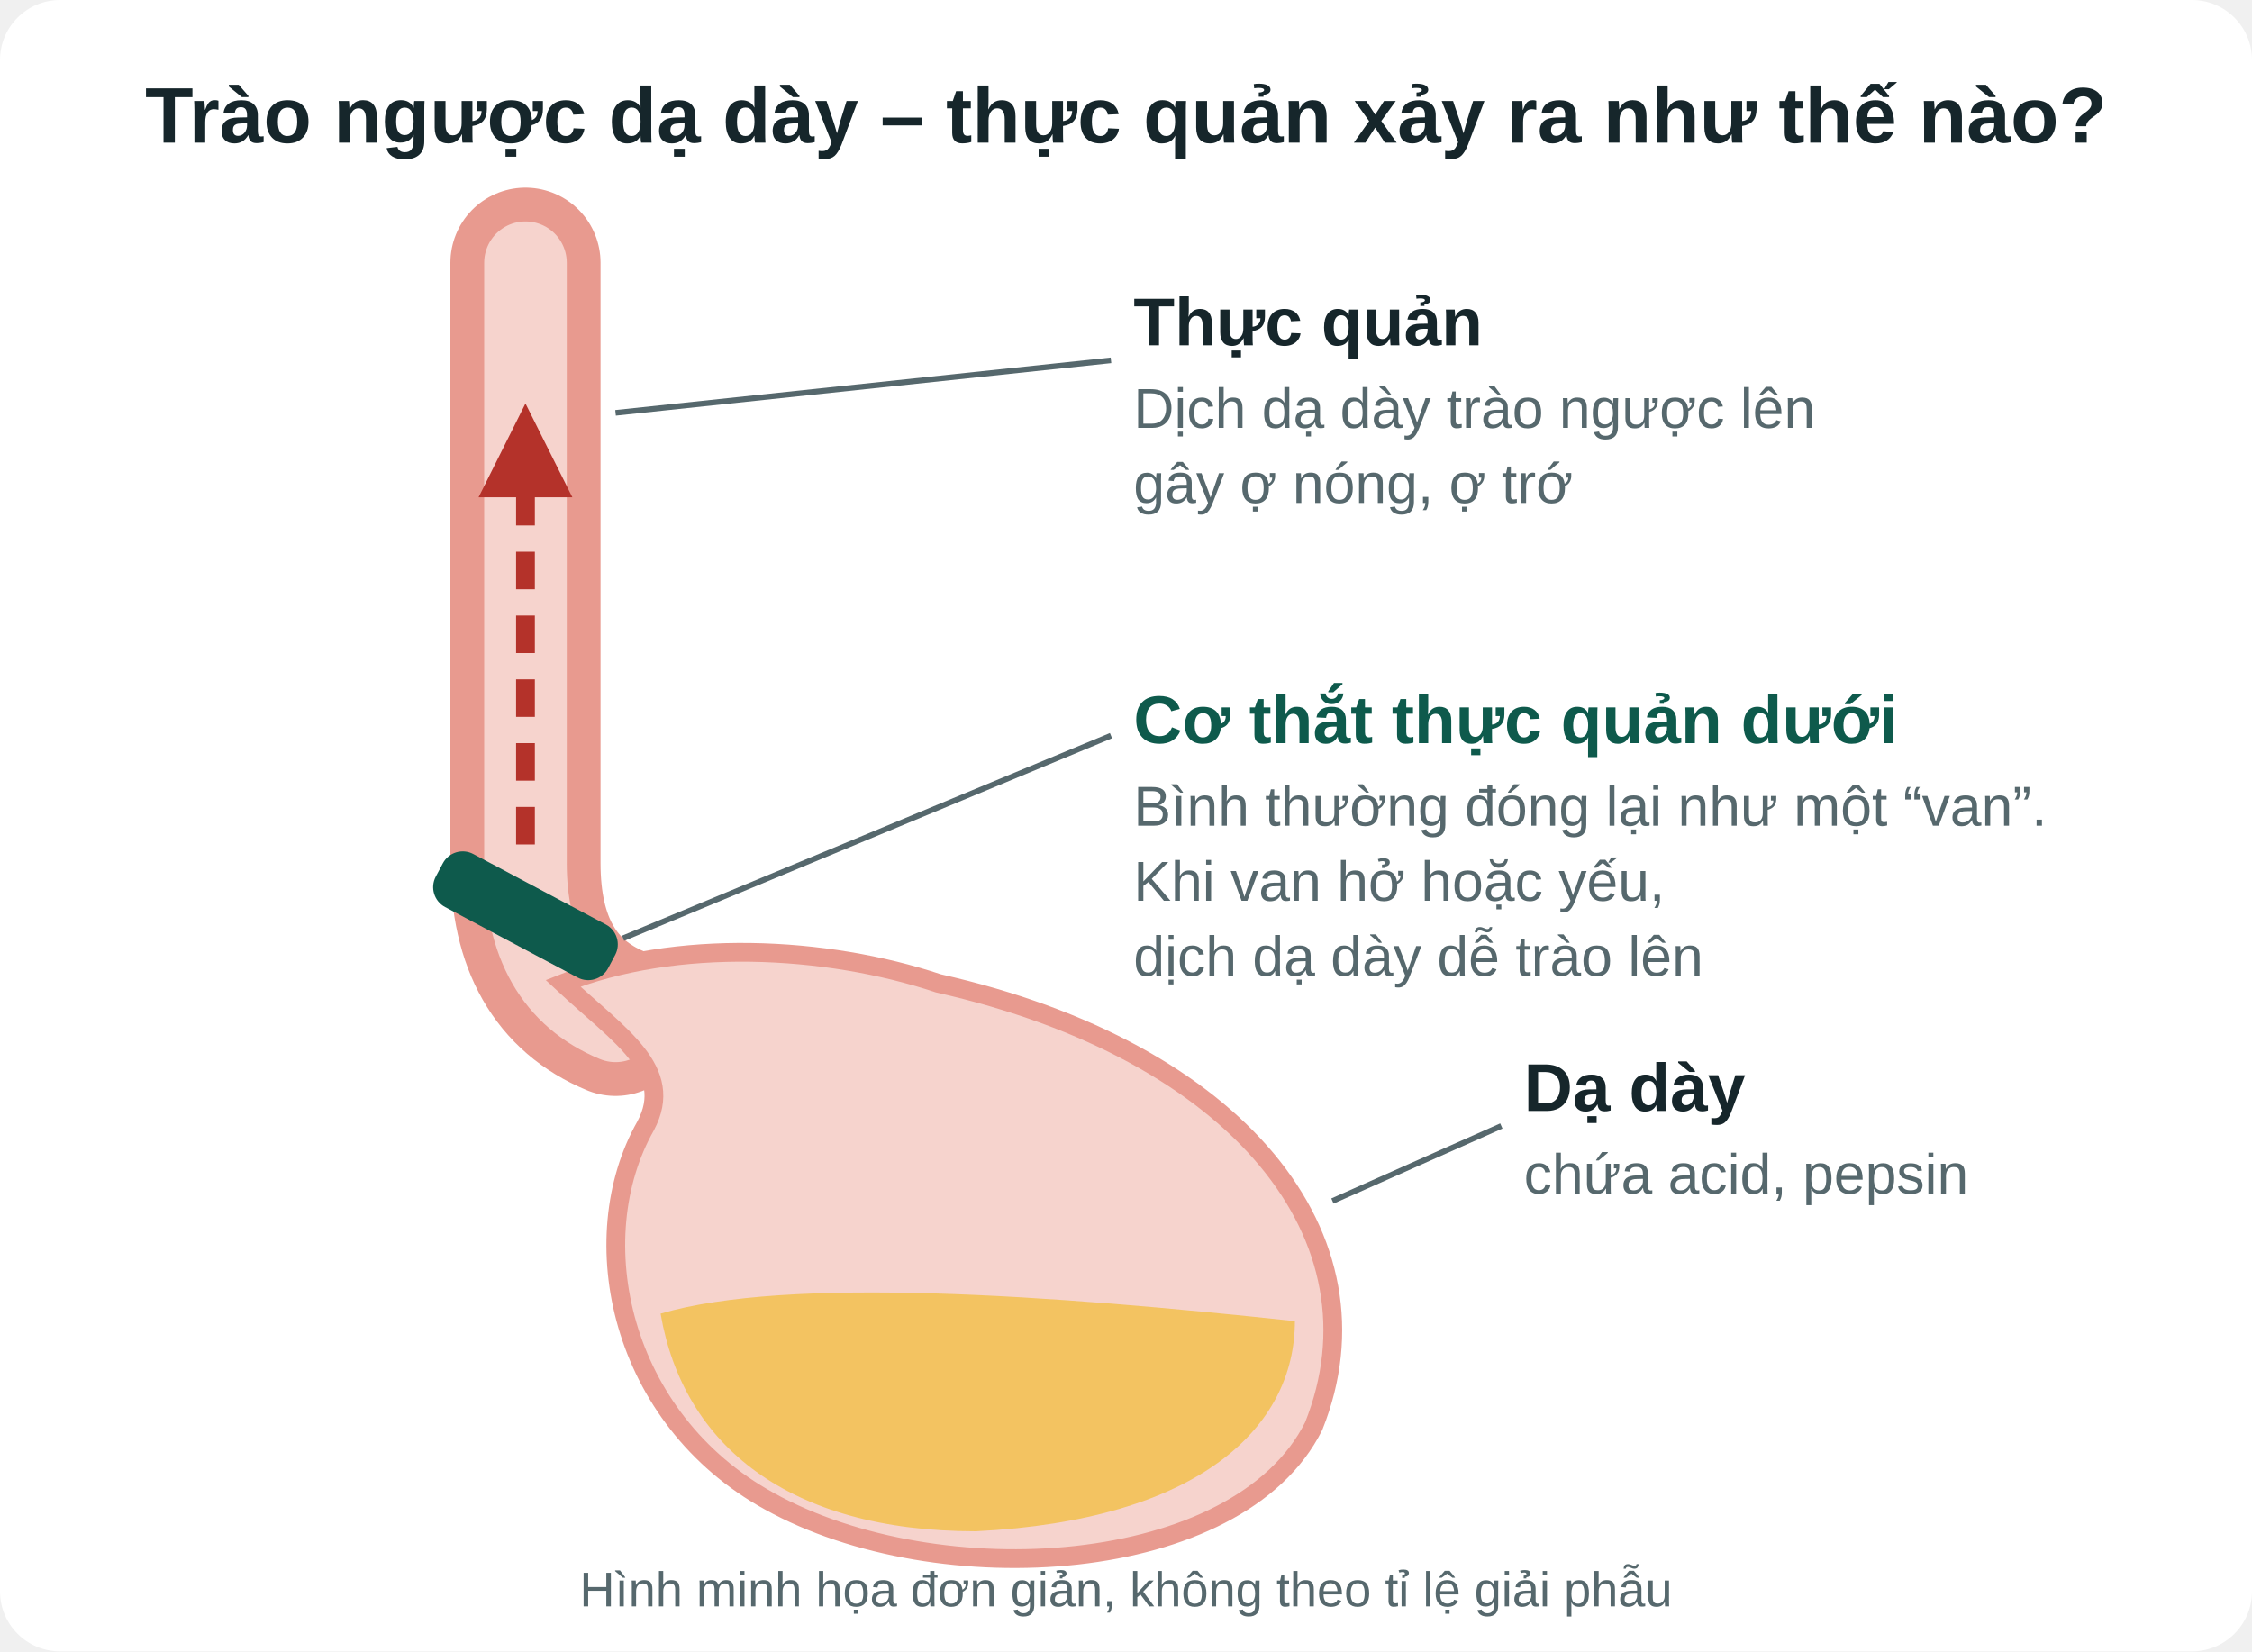
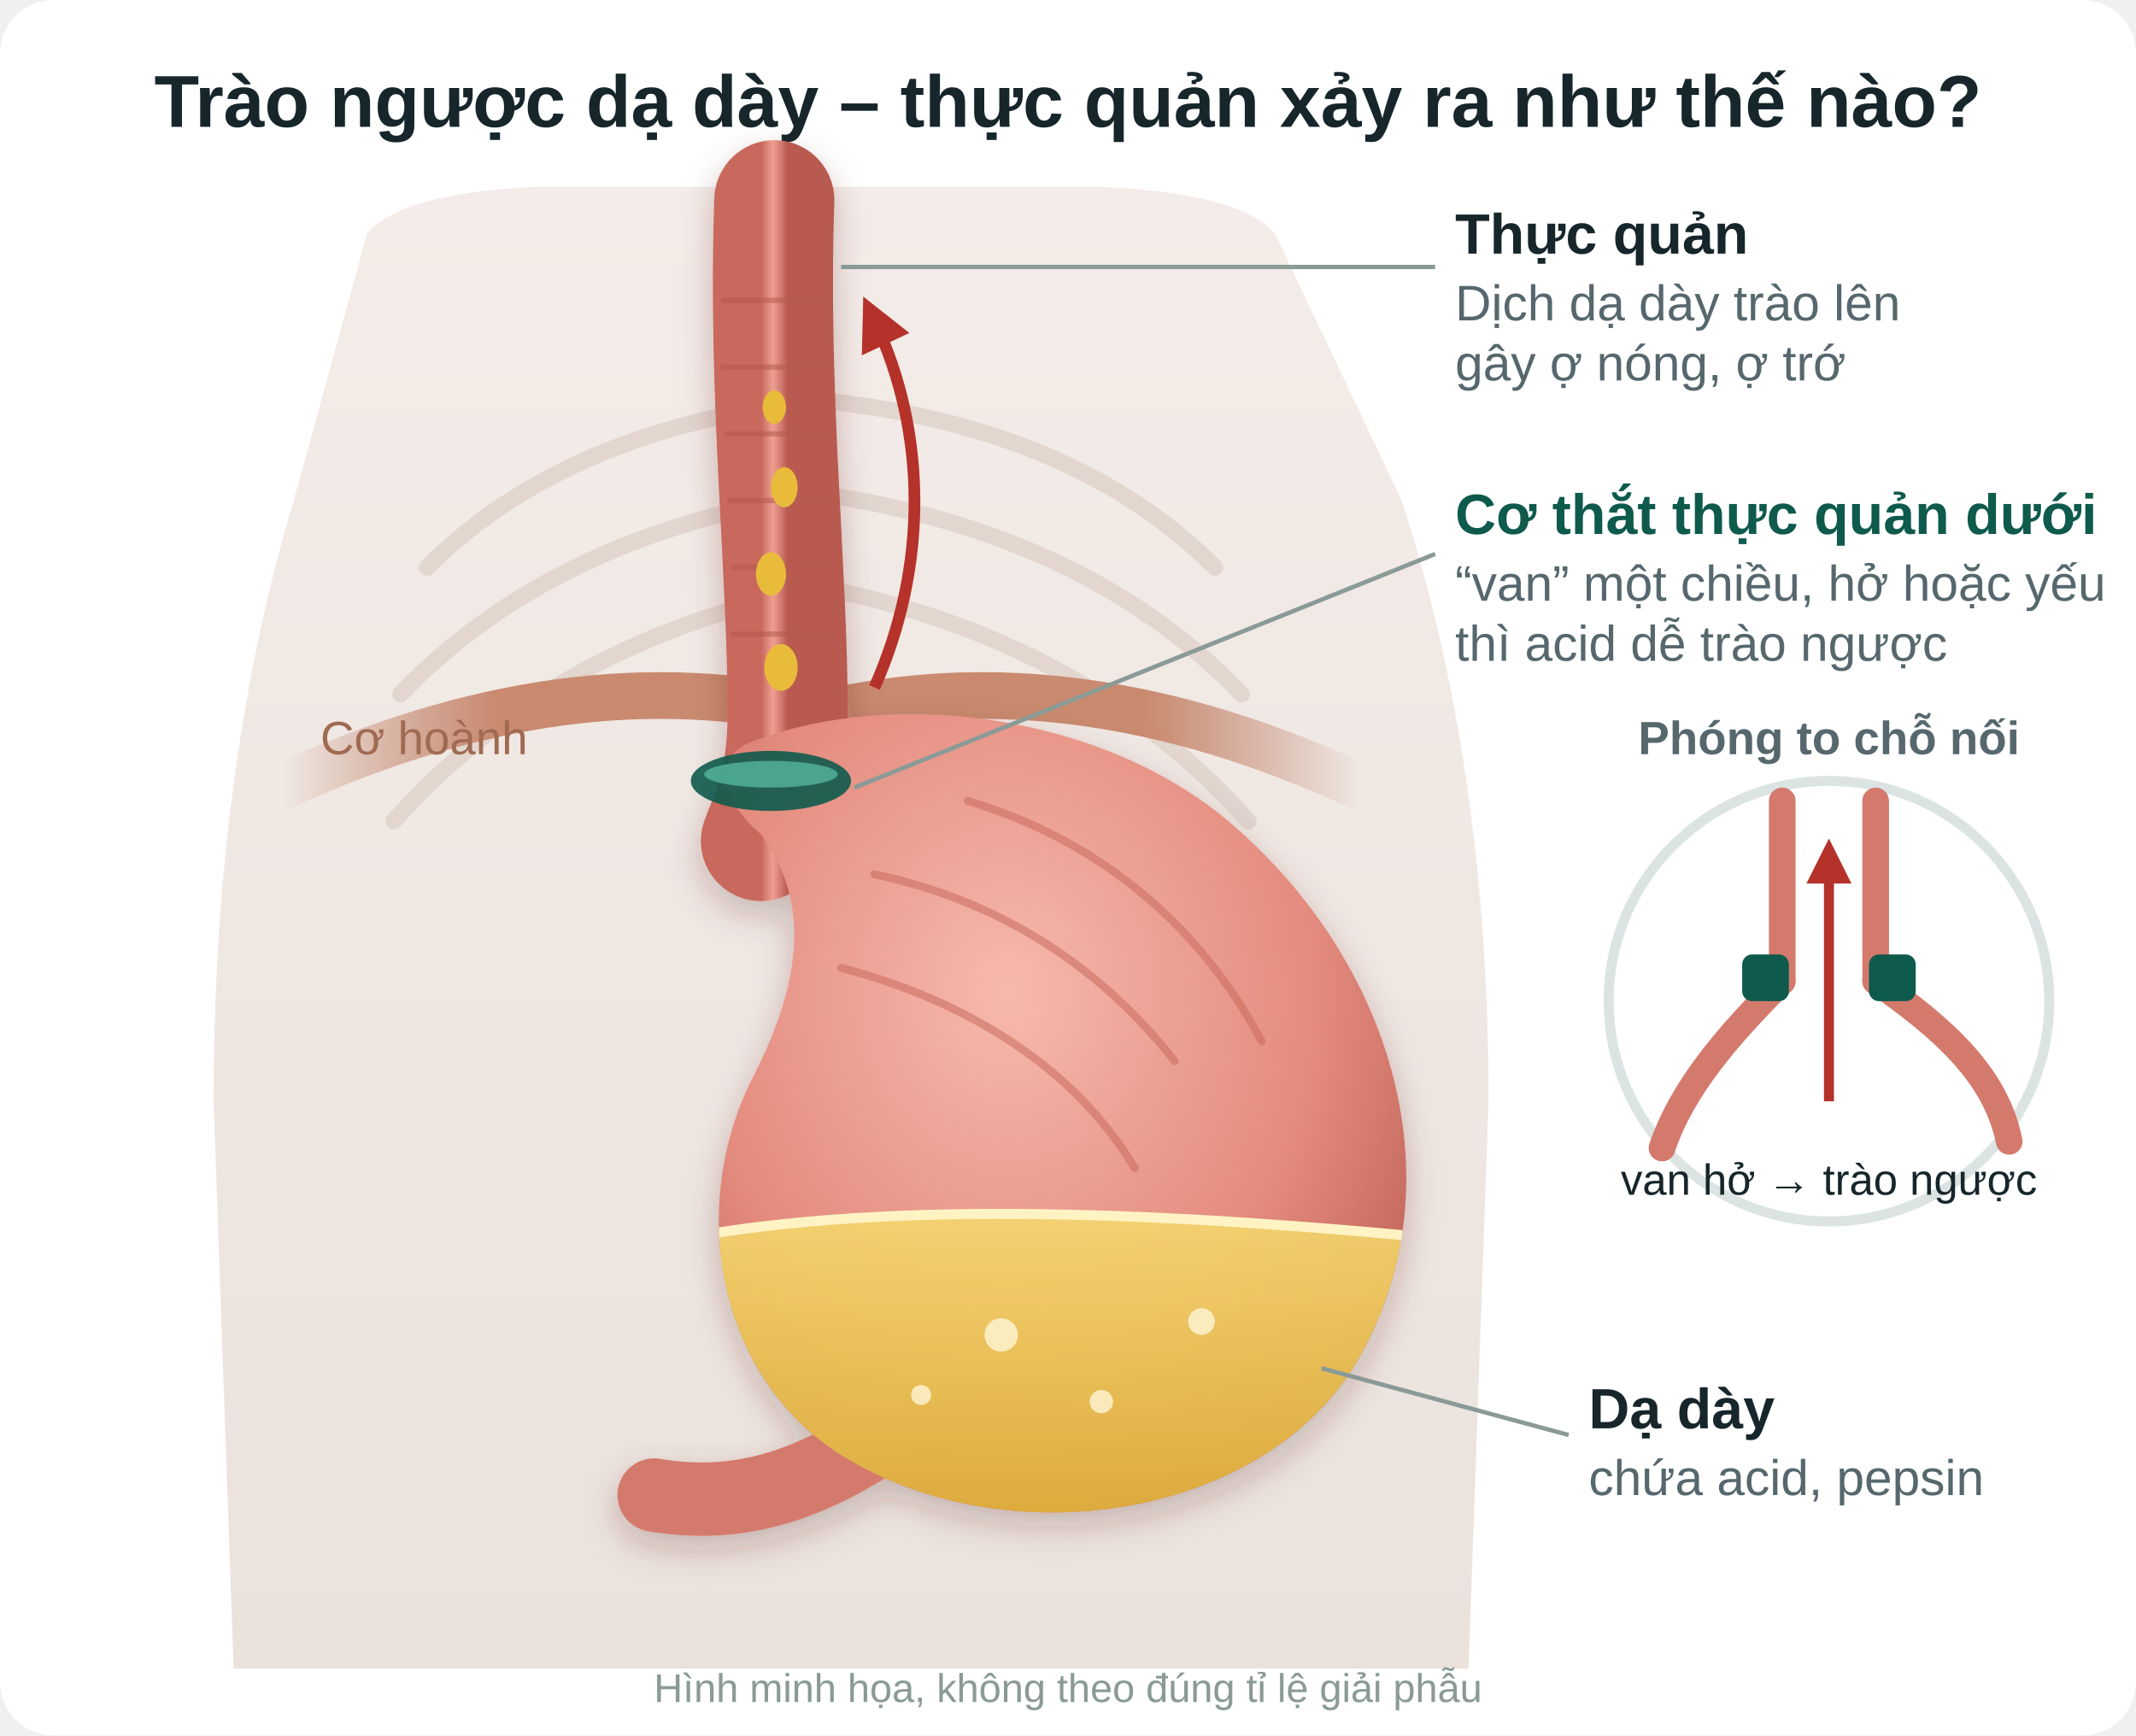
- <svg xmlns="http://www.w3.org/2000/svg" viewBox="0 0 600 440" font-family="Be Vietnam Pro, Arial, Helvetica, sans-serif">
-   <rect width="600" height="440" rx="16" fill="#ffffff" />
-   <text x="300" y="38" text-anchor="middle" font-size="21" font-weight="700" fill="#16262b">Trào ngược dạ dày – thực quản xảy ra như thế nào?</text>
-   <g transform="translate(-50 0)">
-     <path d="M190 70 L190 230 Q190 262 214 272" fill="none" stroke="#e89a8f" stroke-width="40" stroke-linecap="round" />
-     <path d="M190 70 L190 230 Q190 262 214 272" fill="none" stroke="#f6d3cd" stroke-width="22" stroke-linecap="round" />
-     <path d="M200 262 C230 250 270 252 300 262 C380 280 420 330 400 380 C380 420 300 425 255 400 C215 378 205 330 222 300 C230 285 215 276 200 262 Z" fill="#f6d3cd" stroke="#e89a8f" stroke-width="5" />
-     <path d="M226 350 C260 340 330 345 395 352 C395 380 370 405 310 408 C260 408 232 385 226 350 Z" fill="#f2c14e" opacity=".85" />
-     <rect x="164" y="236" width="52" height="16" rx="6" fill="#0e5a4c" transform="rotate(28 190 244)" />
-     <path d="M190 225 L190 120" stroke="#b4322a" stroke-width="5" fill="none" marker-end="url(#a)" stroke-dasharray="10 7" />
-     <defs>
-       <marker id="a" viewBox="0 0 10 10" refX="5" refY="5" markerWidth="5" markerHeight="5" orient="auto-start-reverse">
-         <path d="M0 0 L10 5 L0 10 z" fill="#b4322a" />
-       </marker>
-     </defs>
+ <svg xmlns="http://www.w3.org/2000/svg" viewBox="0 0 640 520" font-family="Be Vietnam Pro, Arial, Helvetica, sans-serif">
+   <defs>
+     <linearGradient id="eso" x1="0" x2="1">
+       <stop offset="0" stop-color="#c9675c" />
+       <stop offset=".45" stop-color="#ef9f92" />
+       <stop offset="1" stop-color="#b85a50" />
+     </linearGradient>
+     <radialGradient id="sto" cx=".42" cy=".35" r=".75">
+       <stop offset="0" stop-color="#f7b9ad" />
+       <stop offset=".6" stop-color="#e38b7e" />
+       <stop offset="1" stop-color="#b85a50" />
+     </radialGradient>
+     <linearGradient id="acid" x1="0" y1="0" x2="0" y2="1">
+       <stop offset="0" stop-color="#f5d76e" />
+       <stop offset="1" stop-color="#d9a72b" />
+     </linearGradient>
+     <linearGradient id="dia" x1="0" x2="1">
+       <stop offset="0" stop-color="#b9785f" stop-opacity="0" />
+       <stop offset=".2" stop-color="#c98a6f" />
+       <stop offset=".8" stop-color="#c98a6f" />
+       <stop offset="1" stop-color="#b9785f" stop-opacity="0" />
+     </linearGradient>
+     <linearGradient id="skin" x1="0" x2="0" y1="0" y2="1">
+       <stop offset="0" stop-color="#f3ece8" />
+       <stop offset="1" stop-color="#ebe2dc" />
+     </linearGradient>
+     <filter id="sh" x="-20%" y="-20%" width="140%" height="140%">
+       <feDropShadow dx="0" dy="4" stdDeviation="5" flood-color="#5a2a24" flood-opacity=".25" />
+     </filter>
+     <clipPath id="stoClip">
+       <path d="M228 250 C214 238 214 226 226 222 C268 206 330 214 368 246 C420 290 438 360 404 412 C374 456 300 466 252 436 C214 412 206 360 226 322 C236 302 246 274 228 250 Z" />
+     </clipPath>
+     <marker id="ar" viewBox="0 0 10 10" refX="5" refY="5" markerWidth="4.5" markerHeight="4.5" orient="auto">
+       <path d="M0 0 L10 5 L0 10 z" fill="#b4322a" />
+     </marker>
+   </defs>
+   <rect width="640" height="520" rx="16" fill="#ffffff" />
+   <text x="320" y="38" text-anchor="middle" font-size="22" font-weight="700" fill="#16262b">Trào ngược dạ dày – thực quản xảy ra như thế nào?</text>
+   <path d="M110 70 Q120 58 160 56 L330 56 Q372 58 382 70 L420 150 Q446 230 446 330 L440 500 L70 500 L64 330 Q64 230 88 150 Z" fill="url(#skin)" />
+   <g fill="none" stroke="#e2d6cf" stroke-width="5" stroke-linecap="round">
+     <path d="M246 120 Q170 128 128 170" />
+     <path d="M246 148 Q166 160 120 208" />
+     <path d="M246 176 Q166 192 118 246" />
+     <path d="M246 120 Q322 128 364 170" />
+     <path d="M246 148 Q326 160 372 208" />
+     <path d="M246 176 Q326 192 374 246" />
  </g>
-   <line x1="164" y1="110" x2="296" y2="96" stroke="#56686d" stroke-width="1.5" />
-   <text x="302" y="92" font-size="18" font-weight="600" fill="#16262b">Thực quản</text>
-   <text x="302" y="114" font-size="15" fill="#56686d">Dịch dạ dày trào ngược lên</text>
-   <text x="302" y="134" font-size="15" fill="#56686d">gây ợ nóng, ợ trớ</text>
-   <line x1="166" y1="250" x2="296" y2="196" stroke="#56686d" stroke-width="1.5" />
-   <text x="302" y="198" font-size="18" font-weight="600" fill="#0e5a4c">Cơ thắt thực quản dưới</text>
-   <text x="302" y="220" font-size="15" fill="#56686d">Bình thường đóng lại như một “van”.</text>
-   <text x="302" y="240" font-size="15" fill="#56686d">Khi van hở hoặc yếu,</text>
-   <text x="302" y="260" font-size="15" fill="#56686d">dịch dạ dày dễ trào lên</text>
-   <line x1="355" y1="320" x2="400" y2="300" stroke="#56686d" stroke-width="1.5" />
-   <text x="406" y="296" font-size="18" font-weight="600" fill="#16262b">Dạ dày</text>
-   <text x="406" y="318" font-size="15" fill="#56686d">chứa acid, pepsin</text>
-   <text x="300" y="428" text-anchor="middle" font-size="13" fill="#56686d">Hình minh họa đơn giản, không theo tỉ lệ giải phẫu</text>
+   <path d="M84 236 Q170 196 246 214 Q322 196 408 236" fill="none" stroke="url(#dia)" stroke-width="14" stroke-linecap="round" />
+   <g filter="url(#sh)">
+     <path d="M232 60 C230 120 236 170 236 214 C236 236 230 246 228 252" fill="none" stroke="url(#eso)" stroke-width="36" stroke-linecap="round" />
+     <g stroke="#b55a4f" stroke-width="1.6" opacity=".55">
+       <path d="M216 90 h32" />
+       <path d="M216 110 h32" />
+       <path d="M217 130 h32" />
+       <path d="M218 150 h32" />
+       <path d="M219 170 h32" />
+       <path d="M219 190 h32" />
+     </g>
+     <path d="M228 250 C214 238 214 226 226 222 C268 206 330 214 368 246 C420 290 438 360 404 412 C374 456 300 466 252 436 C214 412 206 360 226 322 C236 302 246 274 228 250 Z" fill="url(#sto)" />
+     <path d="M262 432 C240 446 220 452 196 448" fill="none" stroke="#d47a6d" stroke-width="22" stroke-linecap="round" />
+   </g>
+   <g clip-path="url(#stoClip)">
+     <path d="M200 372 C260 360 340 362 440 372 L440 480 L200 480 Z" fill="url(#acid)" opacity=".9" />
+     <path d="M200 372 C260 360 340 362 440 372" fill="none" stroke="#fff3c4" stroke-width="3" />
+     <g fill="none" stroke="#c8695c" stroke-width="2.4" opacity=".55" stroke-linecap="round">
+       <path d="M262 262 C300 270 330 290 352 318" />
+       <path d="M252 290 C290 300 322 320 340 350" />
+       <path d="M290 240 C330 252 360 278 378 312" />
+     </g>
+     <g fill="#fff6d6" opacity=".8">
+       <circle cx="300" cy="400" r="5" />
+       <circle cx="330" cy="420" r="3.5" />
+       <circle cx="276" cy="418" r="3" />
+       <circle cx="360" cy="396" r="4" />
+     </g>
+   </g>
+   <ellipse cx="231" cy="234" rx="24" ry="9" fill="#0e5a4c" opacity=".9" />
+   <ellipse cx="231" cy="232" rx="20" ry="4" fill="#5cc2a8" opacity=".7" />
+   <g fill="#e9bb3a">
+     <ellipse cx="234" cy="200" rx="5" ry="7" />
+     <ellipse cx="231" cy="172" rx="4.5" ry="6.5" />
+     <ellipse cx="235" cy="146" rx="4" ry="6" />
+     <ellipse cx="232" cy="122" rx="3.5" ry="5" />
+   </g>
+   <path d="M262 206 C278 170 278 130 262 96" fill="none" stroke="#b4322a" stroke-width="3.5" marker-end="url(#ar)" />
+   <g transform="translate(548 300)">
+     <circle r="66" fill="#fff" stroke="#dbe4e2" stroke-width="3" />
+     <text y="-74" text-anchor="middle" font-size="14" font-weight="600" fill="#56686d">Phóng to chỗ nối</text>
+     <path d="M-14 -60 L-14 -6 M14 -60 L14 -6" stroke="#d47a6d" stroke-width="8" stroke-linecap="round" />
+     <path d="M-14 -6 C-30 10 -44 26 -50 44 M14 -6 C34 8 50 22 54 42" stroke="#d47a6d" stroke-width="8" fill="none" stroke-linecap="round" />
+     <rect x="-26" y="-14" width="14" height="14" rx="3" fill="#0e5a4c" />
+     <rect x="12" y="-14" width="14" height="14" rx="3" fill="#0e5a4c" />
+     <path d="M0 30 L0 -42" stroke="#b4322a" stroke-width="3" marker-end="url(#ar)" />
+     <text y="58" text-anchor="middle" font-size="13" fill="#16262b">van hở → trào ngược</text>
+   </g>
+   <g font-size="15" fill="#56686d">
+     <line x1="252" y1="80" x2="430" y2="80" stroke="#8a9a96" stroke-width="1.3" />
+     <text x="436" y="76" font-size="17" font-weight="700" fill="#16262b">Thực quản</text>
+     <text x="436" y="96">Dịch dạ dày trào lên</text>
+     <text x="436" y="114">gây ợ nóng, ợ trớ</text>
+     <line x1="256" y1="236" x2="430" y2="166" stroke="#8a9a96" stroke-width="1.3" />
+     <text x="436" y="160" font-size="17" font-weight="700" fill="#0e5a4c">Cơ thắt thực quản dưới</text>
+     <text x="436" y="180">“van” một chiều, hở hoặc yếu</text>
+     <text x="436" y="198">thì acid dễ trào ngược</text>
+     <text x="96" y="226" font-size="14" fill="#a06a52">Cơ hoành</text>
+     <line x1="396" y1="410" x2="470" y2="430" stroke="#8a9a96" stroke-width="1.3" />
+     <text x="476" y="428" font-size="17" font-weight="700" fill="#16262b">Dạ dày</text>
+     <text x="476" y="448">chứa acid, pepsin</text>
+   </g>
+   <text x="320" y="510" text-anchor="middle" font-size="12" fill="#8a9a96">Hình minh họa, không theo đúng tỉ lệ giải phẫu</text>
</svg>
